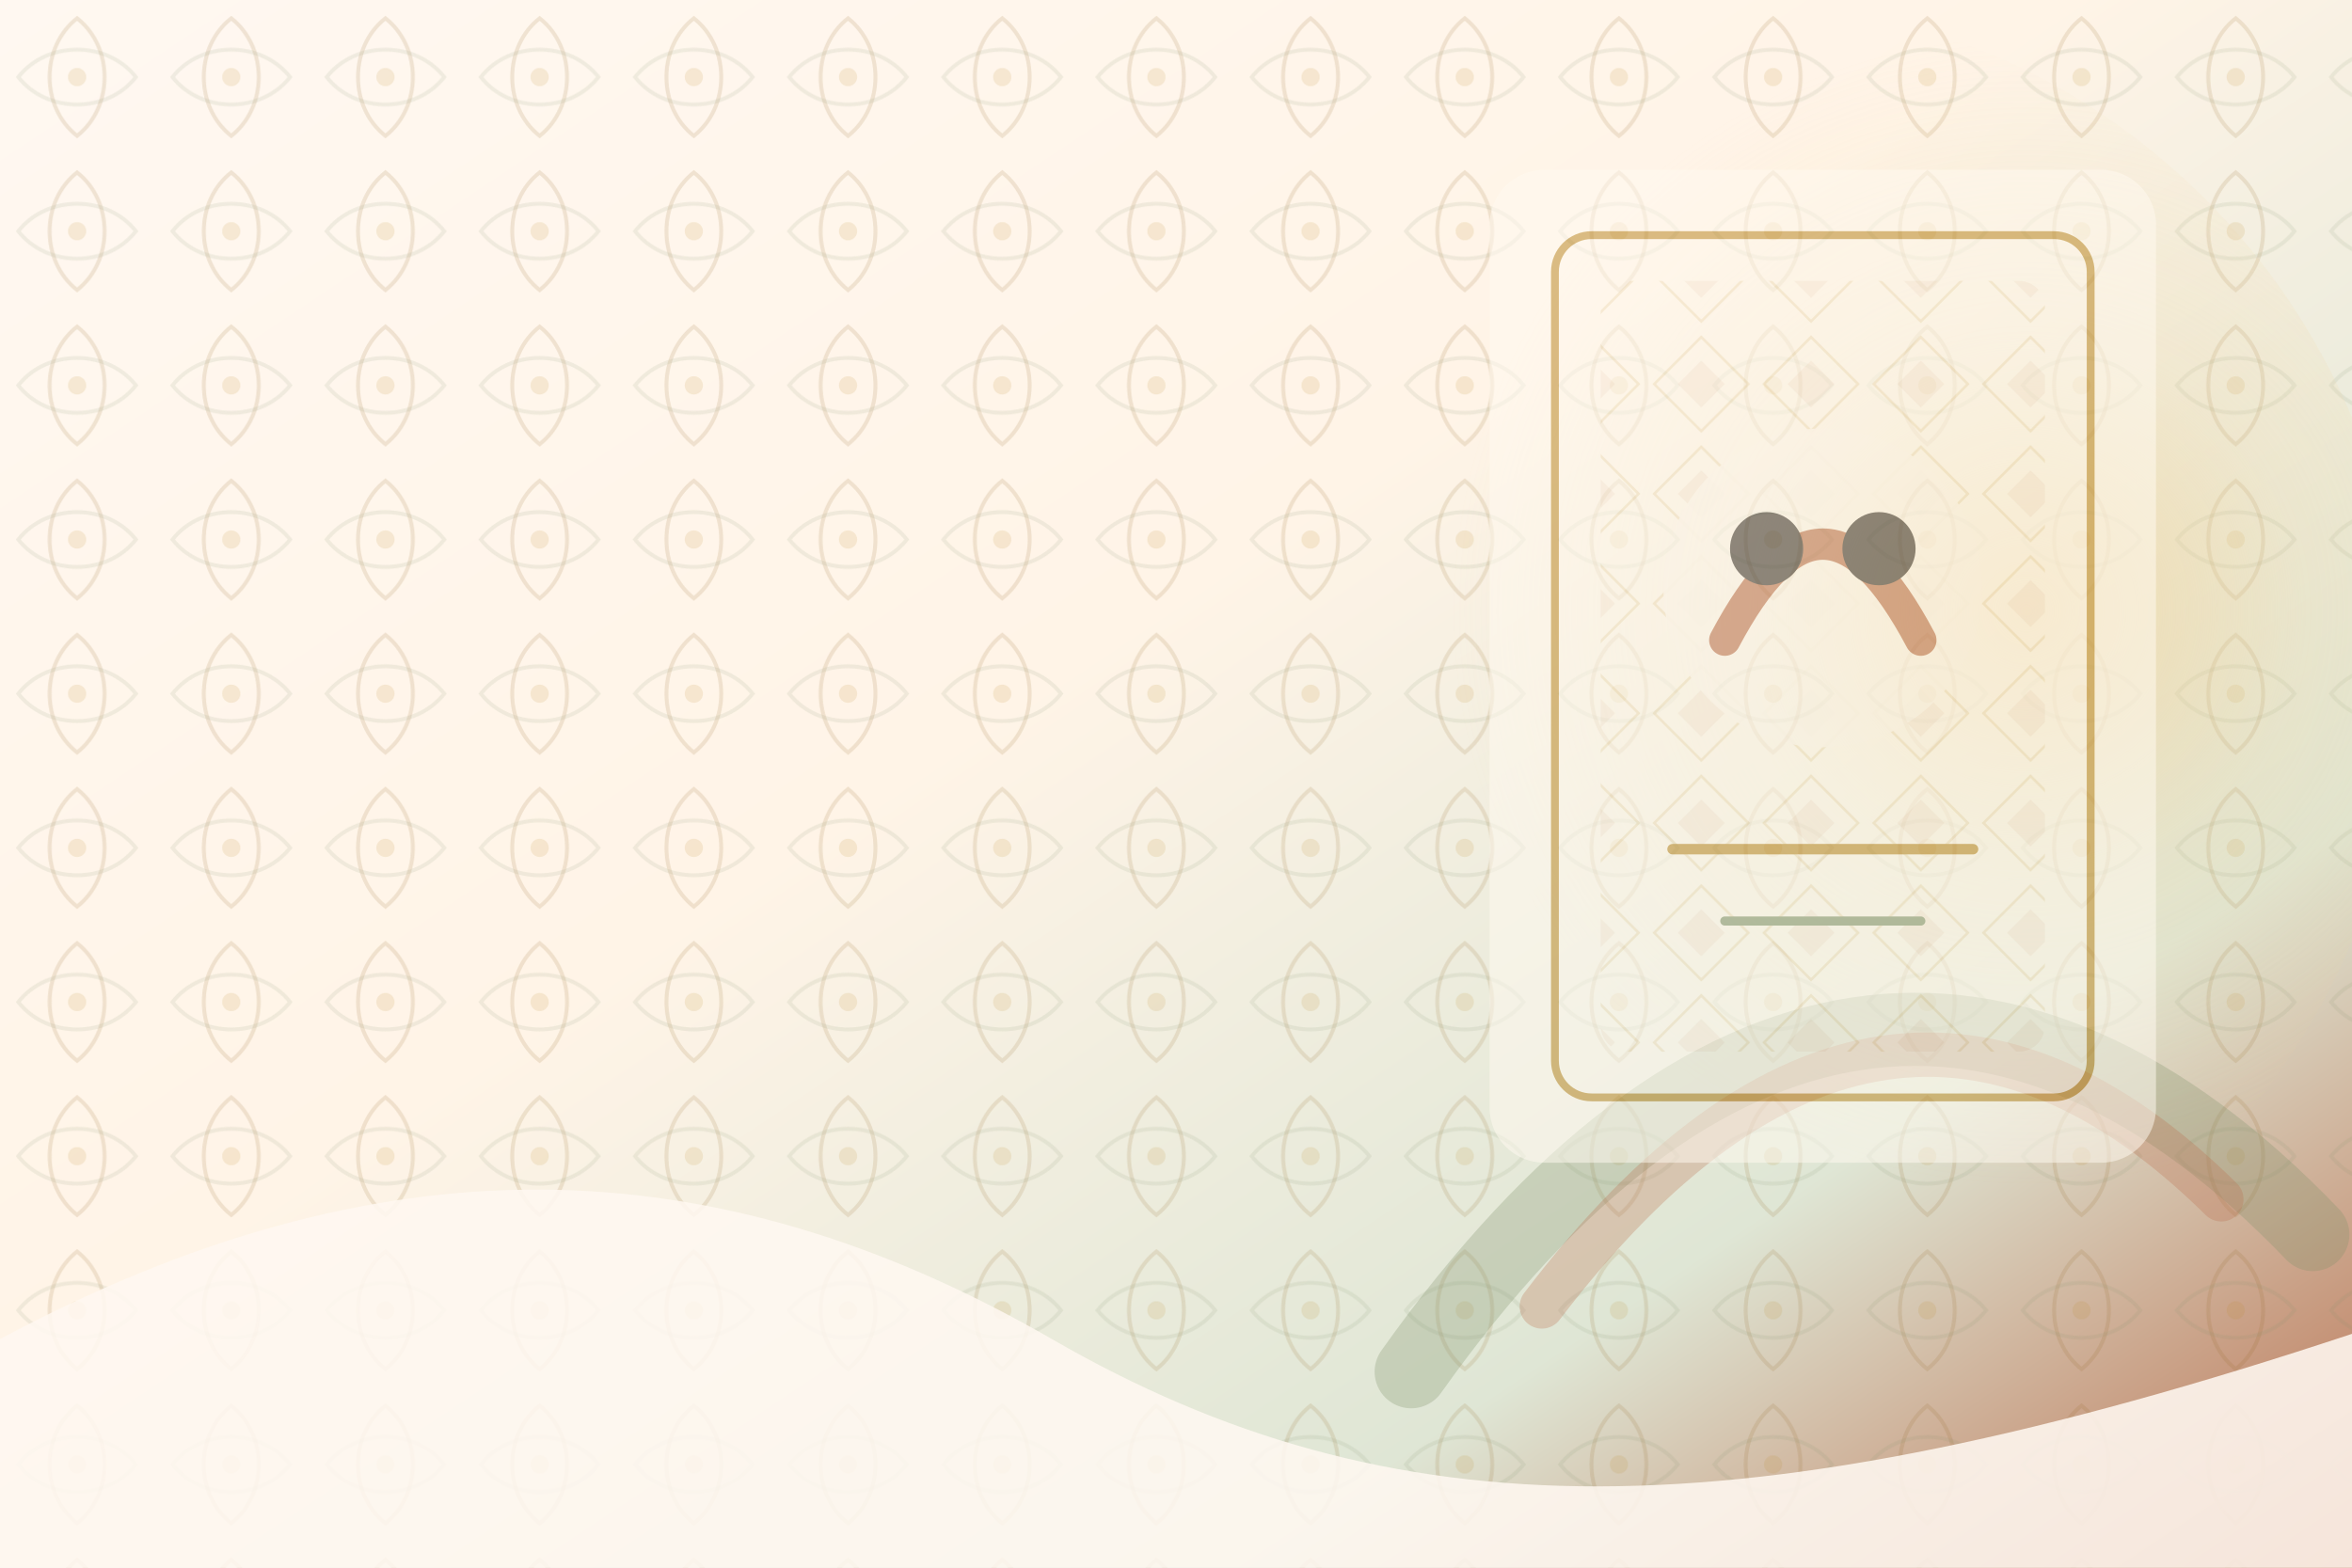
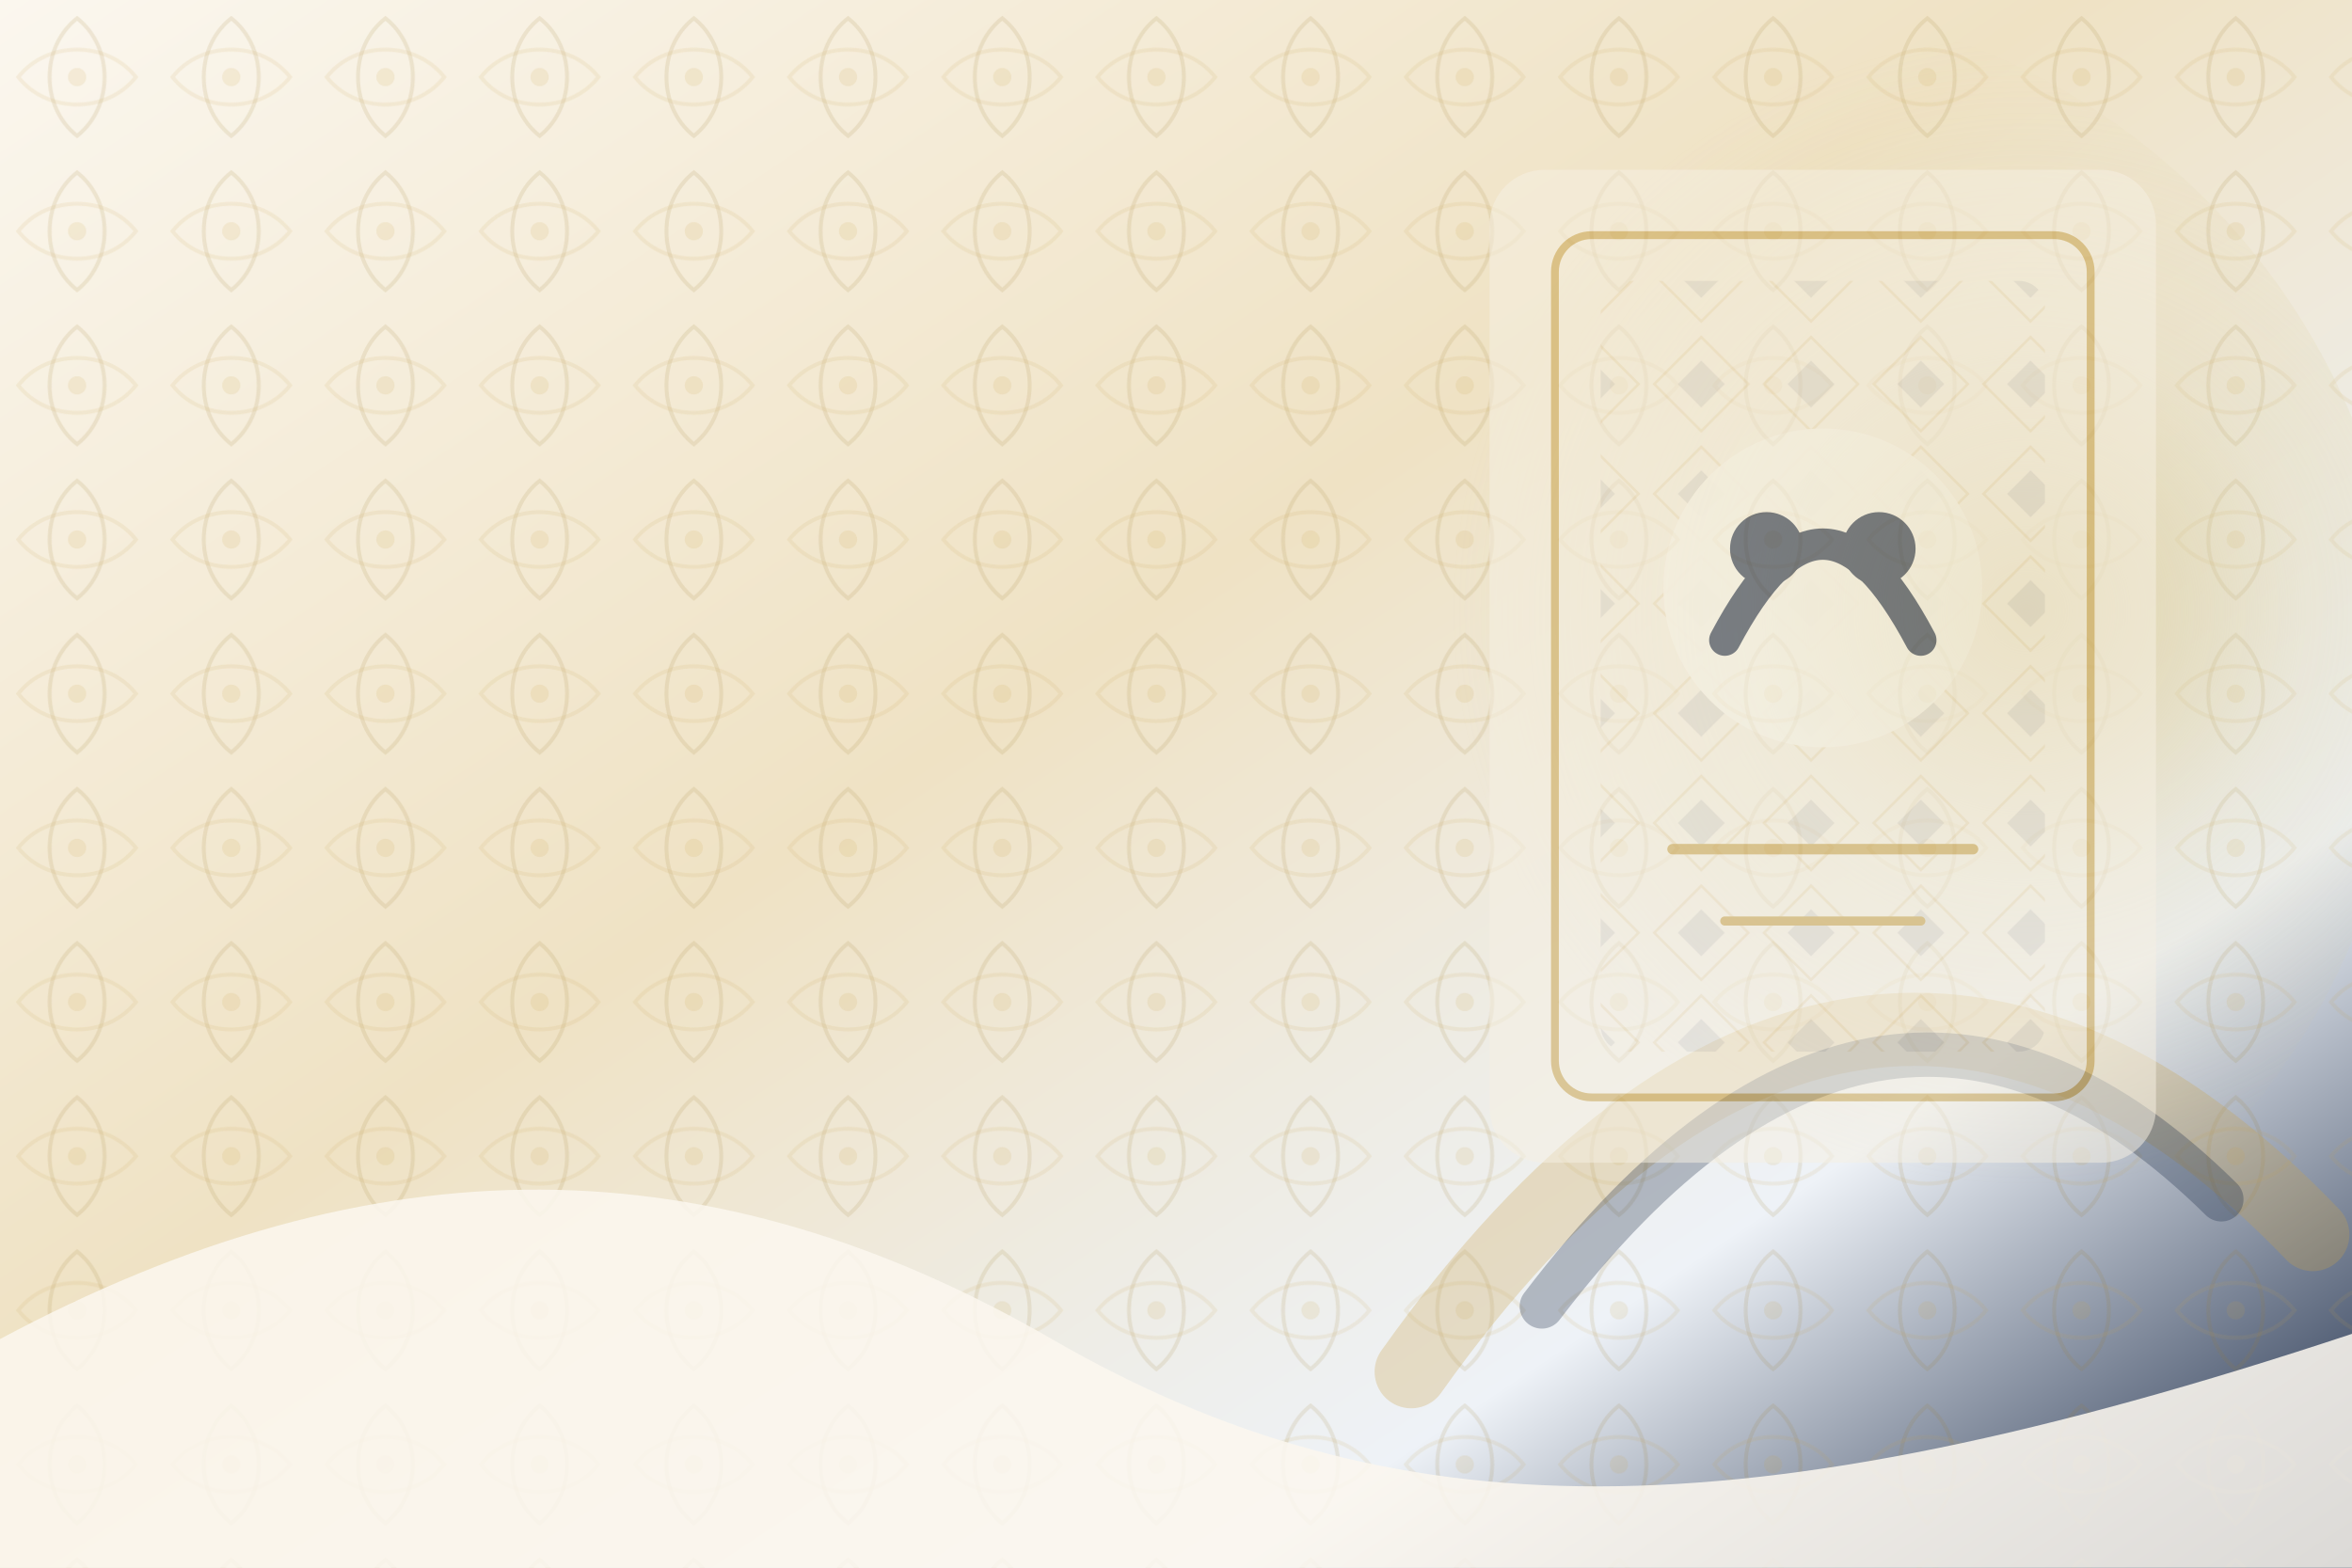
<svg xmlns="http://www.w3.org/2000/svg" viewBox="0 0 1800 1200" role="img" aria-labelledby="title desc">
  <defs>
    <linearGradient id="bg" x1="0" y1="0" x2="1" y2="1">
-       <stop offset="0" stop-color="#fff8f1" />
-       <stop offset="0.44" stop-color="#fff4e7" />
-       <stop offset="0.76" stop-color="#dfe6d5" />
-       <stop offset="1" stop-color="#b96b4a" />
+       <stop offset="0" stop-color="#fbf7ef" />
+       <stop offset="0.44" stop-color="#efe2c4" />
+       <stop offset="0.76" stop-color="#eef2f7" />
+       <stop offset="1" stop-color="#0f1f3d" />
    </linearGradient>
    <radialGradient id="warm" cx="72%" cy="45%" r="42%">
-       <stop offset="0" stop-color="#f1d49c" stop-opacity=".72" />
-       <stop offset=".48" stop-color="#f1d49c" stop-opacity=".22" />
-       <stop offset="1" stop-color="#f1d49c" stop-opacity="0" />
+       <stop offset="0" stop-color="#d9c88f" stop-opacity=".72" />
+       <stop offset=".48" stop-color="#d9c88f" stop-opacity=".22" />
+       <stop offset="1" stop-color="#d9c88f" stop-opacity="0" />
    </radialGradient>
    <pattern id="kawung" width="118" height="118" patternUnits="userSpaceOnUse">
-       <path d="M59 14c28 22 28 68 0 90-28-22-28-68 0-90Z" fill="none" stroke="#8a5c16" stroke-width="3" opacity=".18" />
-       <path d="M14 59c22-28 68-28 90 0-22 28-68 28-90 0Z" fill="none" stroke="#7d8f69" stroke-width="3" opacity=".16" />
-       <circle cx="59" cy="59" r="7" fill="#b98724" opacity=".18" />
+       <path d="M59 14c28 22 28 68 0 90-28-22-28-68 0-90Z" fill="none" stroke="#9b7a2f" stroke-width="3" opacity=".18" />
+       <path d="M14 59c22-28 68-28 90 0-22 28-68 28-90 0Z" fill="none" stroke="#c8a24a" stroke-width="3" opacity=".16" />
+       <circle cx="59" cy="59" r="7" fill="#c8a24a" opacity=".18" />
    </pattern>
    <pattern id="songket" width="84" height="84" patternUnits="userSpaceOnUse">
-       <path d="M42 6 78 42 42 78 6 42Z" fill="none" stroke="#b98724" stroke-width="2" opacity=".22" />
-       <path d="M42 24 60 42 42 60 24 42Z" fill="#b96b4a" opacity=".12" />
+       <path d="M42 6 78 42 42 78 6 42Z" fill="none" stroke="#c8a24a" stroke-width="2" opacity=".22" />
+       <path d="M42 24 60 42 42 60 24 42Z" fill="#0f1f3d" opacity=".12" />
    </pattern>
  </defs>
  <rect width="1800" height="1200" fill="url(#bg)" />
  <rect width="1800" height="1200" fill="url(#kawung)" opacity=".72" />
  <circle cx="1320" cy="520" r="520" fill="url(#warm)" />
-   <path d="M1080 1050c220-310 460-345 690-105" fill="none" stroke="#7d8f69" stroke-width="56" stroke-linecap="round" opacity=".28" />
-   <path d="M1180 1000c175-230 350-250 520-82" fill="none" stroke="#b96b4a" stroke-width="34" stroke-linecap="round" opacity=".28" />
+   <path d="M1080 1050c220-310 460-345 690-105" fill="none" stroke="#c8a24a" stroke-width="56" stroke-linecap="round" opacity=".28" />
+   <path d="M1180 1000c175-230 350-250 520-82" fill="none" stroke="#0f1f3d" stroke-width="34" stroke-linecap="round" opacity=".28" />
  <g opacity=".52">
-     <rect x="1140" y="130" width="510" height="760" rx="42" fill="#fffaf0" />
-     <rect x="1190" y="180" width="410" height="660" rx="28" fill="none" stroke="#b98724" stroke-width="6" />
+     <rect x="1140" y="130" width="510" height="760" rx="42" fill="#f6efe3" />
+     <rect x="1190" y="180" width="410" height="660" rx="28" fill="none" stroke="#c8a24a" stroke-width="6" />
    <rect x="1225" y="215" width="340" height="590" rx="20" fill="url(#songket)" />
-     <circle cx="1395" cy="450" r="122" fill="#fff8f1" opacity=".92" />
-     <path d="M1320 490c52-98 98-98 150 0" fill="none" stroke="#b96b4a" stroke-width="24" stroke-linecap="round" />
-     <circle cx="1352" cy="420" r="28" fill="#2f2a28" />
-     <circle cx="1438" cy="420" r="28" fill="#2f2a28" />
-     <path d="M1280 650h230" stroke="#b98724" stroke-width="8" stroke-linecap="round" />
-     <path d="M1320 705h150" stroke="#7d8f69" stroke-width="7" stroke-linecap="round" />
+     <circle cx="1395" cy="450" r="122" fill="#fbf7ef" opacity=".92" />
+     <path d="M1320 490c52-98 98-98 150 0" fill="none" stroke="#0f1f3d" stroke-width="24" stroke-linecap="round" />
+     <circle cx="1352" cy="420" r="28" fill="#0f1f3d" />
+     <circle cx="1438" cy="420" r="28" fill="#0f1f3d" />
+     <path d="M1280 650h230" stroke="#c8a24a" stroke-width="8" stroke-linecap="round" />
+     <path d="M1320 705h150" stroke="#c8a24a" stroke-width="7" stroke-linecap="round" />
  </g>
-   <path d="M0 1025c290-155 545-150 805 0s525 152 995-4v179H0Z" fill="#fff8f1" opacity=".86" />
+   <path d="M0 1025c290-155 545-150 805 0s525 152 995-4v179H0Z" fill="#fbf7ef" opacity=".86" />
</svg>
